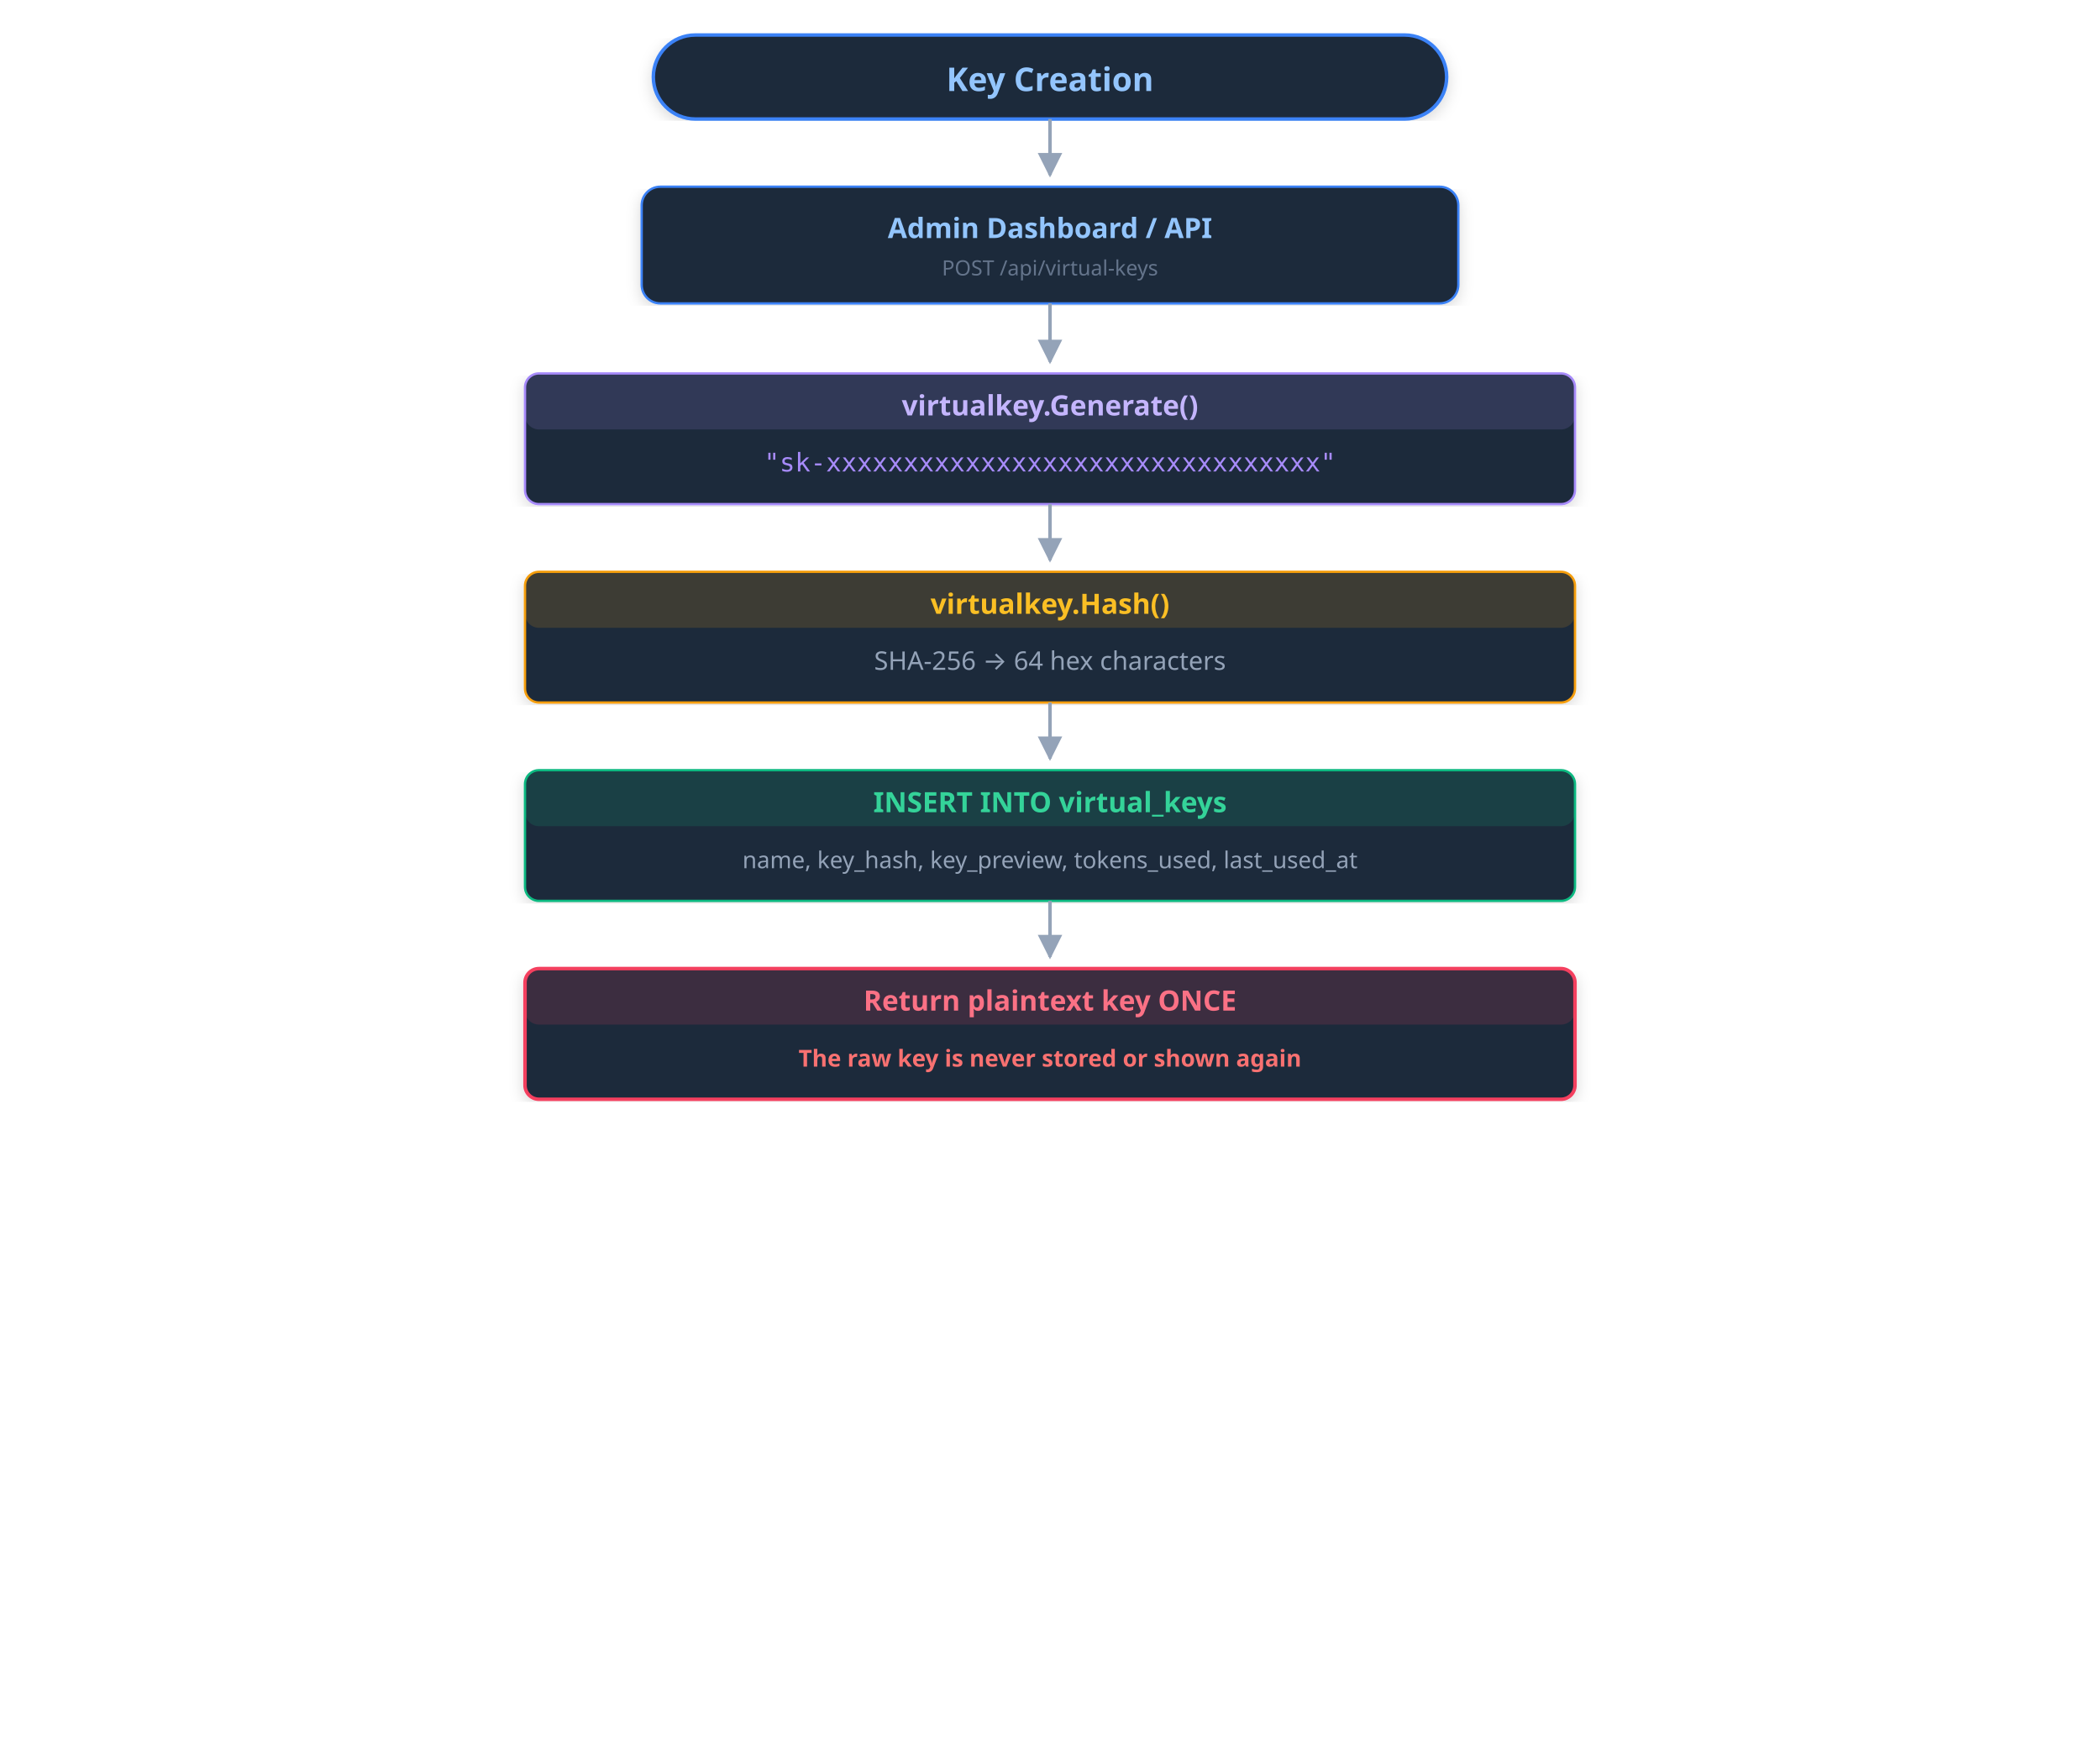
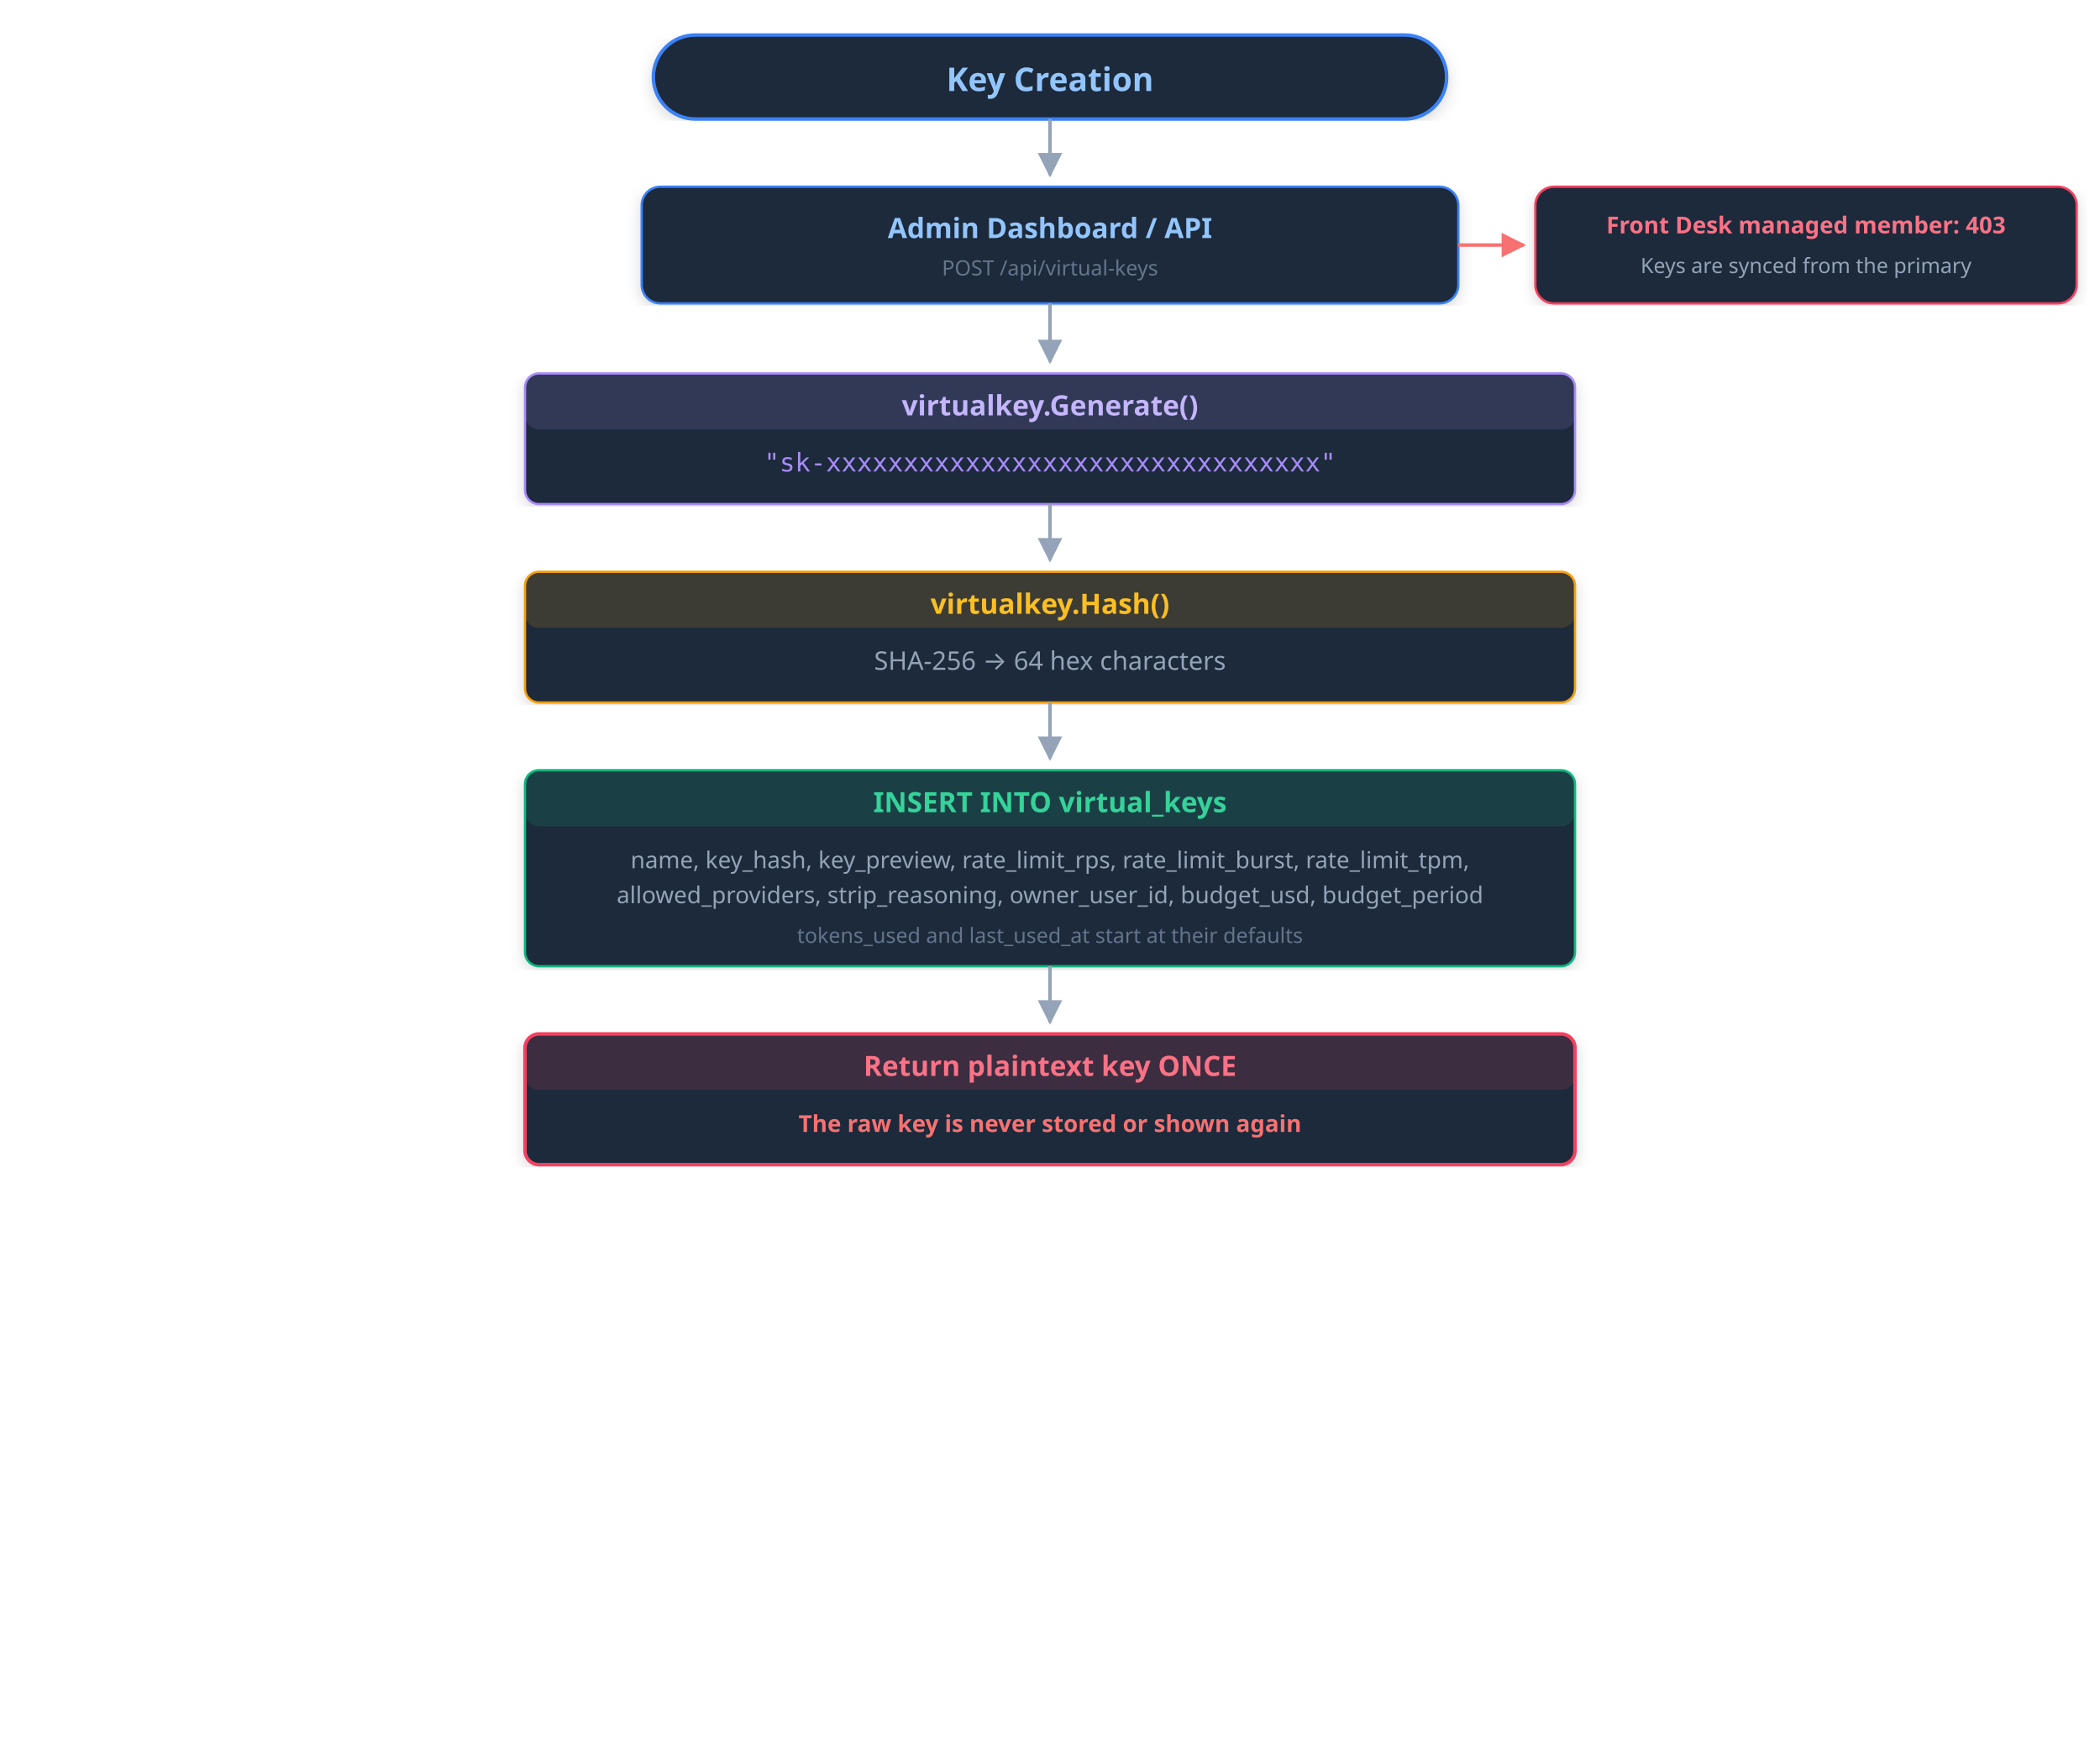
<svg xmlns="http://www.w3.org/2000/svg" viewBox="0 0 900 750" font-family="'Segoe UI', system-ui, -apple-system, sans-serif">
  <defs>
    <marker id="arr" viewBox="0 0 10 10" refX="9" refY="5" markerWidth="7" markerHeight="7" orient="auto-start-reverse">
      <path d="M 0 0 L 10 5 L 0 10 z" fill="#94a3b8" />
    </marker>
    <marker id="arr-grn" viewBox="0 0 10 10" refX="9" refY="5" markerWidth="7" markerHeight="7" orient="auto-start-reverse">
      <path d="M 0 0 L 10 5 L 0 10 z" fill="#4ade80" />
    </marker>
    <marker id="arr-red" viewBox="0 0 10 10" refX="9" refY="5" markerWidth="7" markerHeight="7" orient="auto-start-reverse">
      <path d="M 0 0 L 10 5 L 0 10 z" fill="#f87171" />
    </marker>
    <filter id="shadow" x="-2%" y="-2%" width="104%" height="104%">
      <feDropShadow dx="0" dy="2" stdDeviation="3" flood-opacity="0.15" />
    </filter>
  </defs>
  <rect x="280" y="15" width="340" height="36" rx="18" fill="#1e293b" stroke="#3b82f6" stroke-width="1.5" filter="url(#shadow)" />
  <text x="450" y="39" text-anchor="middle" fill="#93c5fd" font-size="14" font-weight="700">Key Creation</text>
  <line x1="450" y1="51" x2="450" y2="75" stroke="#94a3b8" stroke-width="1.5" marker-end="url(#arr)" />
  <rect x="275" y="80" width="350" height="50" rx="8" fill="#1e293b" stroke="#3b82f6" stroke-width="1" filter="url(#shadow)" />
  <text x="450" y="102" text-anchor="middle" fill="#93c5fd" font-size="12" font-weight="700">Admin Dashboard / API</text>
  <text x="450" y="118" text-anchor="middle" fill="#64748b" font-size="9">POST /api/virtual-keys</text>
+   <line x1="625" y1="105" x2="653" y2="105" stroke="#f87171" stroke-width="1.5" marker-end="url(#arr-red)" />
+   <rect x="658" y="80" width="232" height="50" rx="8" fill="#1e293b" stroke="#f43f5e" stroke-width="1" filter="url(#shadow)" />
+   <text x="774" y="100" text-anchor="middle" fill="#fb7185" font-size="10" font-weight="700">Front Desk managed member: 403</text>
+   <text x="774" y="117" text-anchor="middle" fill="#94a3b8" font-size="9">Keys are synced from the primary</text>
  <line x1="450" y1="130" x2="450" y2="155" stroke="#94a3b8" stroke-width="1.5" marker-end="url(#arr)" />
  <rect x="225" y="160" width="450" height="56" rx="6" fill="#1e293b" stroke="#a78bfa" stroke-width="1" filter="url(#shadow)" />
  <rect x="225" y="160" width="450" height="24" rx="6" fill="#a78bfa" opacity="0.15" />
  <text x="450" y="178" text-anchor="middle" fill="#c4b5fd" font-size="12" font-weight="700">virtualkey.Generate()</text>
  <text x="450" y="202" text-anchor="middle" fill="#a78bfa" font-size="11" font-family="monospace">"sk-xxxxxxxxxxxxxxxxxxxxxxxxxxxxxxxx"</text>
  <line x1="450" y1="216" x2="450" y2="240" stroke="#94a3b8" stroke-width="1.5" marker-end="url(#arr)" />
  <rect x="225" y="245" width="450" height="56" rx="6" fill="#1e293b" stroke="#f59e0b" stroke-width="1" filter="url(#shadow)" />
  <rect x="225" y="245" width="450" height="24" rx="6" fill="#f59e0b" opacity="0.15" />
  <text x="450" y="263" text-anchor="middle" fill="#fbbf24" font-size="12" font-weight="700">virtualkey.Hash()</text>
  <text x="450" y="287" text-anchor="middle" fill="#94a3b8" font-size="11">SHA-256 → 64 hex characters</text>
  <line x1="450" y1="301" x2="450" y2="325" stroke="#94a3b8" stroke-width="1.5" marker-end="url(#arr)" />
-   <rect x="225" y="330" width="450" height="56" rx="6" fill="#1e293b" stroke="#10b981" stroke-width="1" filter="url(#shadow)" />
+   <rect x="225" y="330" width="450" height="84" rx="6" fill="#1e293b" stroke="#10b981" stroke-width="1" filter="url(#shadow)" />
  <rect x="225" y="330" width="450" height="24" rx="6" fill="#10b981" opacity="0.15" />
  <text x="450" y="348" text-anchor="middle" fill="#34d399" font-size="12" font-weight="700">INSERT INTO virtual_keys</text>
-   <text x="450" y="372" text-anchor="middle" fill="#94a3b8" font-size="10">name, key_hash, key_preview, tokens_used, last_used_at</text>
-   <line x1="450" y1="386" x2="450" y2="410" stroke="#94a3b8" stroke-width="1.5" marker-end="url(#arr)" />
-   <rect x="225" y="415" width="450" height="56" rx="6" fill="#1e293b" stroke="#f43f5e" stroke-width="1.5" filter="url(#shadow)" />
-   <rect x="225" y="415" width="450" height="24" rx="6" fill="#f43f5e" opacity="0.15" />
-   <text x="450" y="433" text-anchor="middle" fill="#fb7185" font-size="12" font-weight="700">Return plaintext key ONCE</text>
-   <text x="450" y="457" text-anchor="middle" fill="#f87171" font-size="10" font-weight="600">The raw key is never stored or shown again</text>
+   <text x="450" y="372" text-anchor="middle" fill="#94a3b8" font-size="10">name, key_hash, key_preview, rate_limit_rps, rate_limit_burst, rate_limit_tpm,</text>
+   <text x="450" y="387" text-anchor="middle" fill="#94a3b8" font-size="10">allowed_providers, strip_reasoning, owner_user_id, budget_usd, budget_period</text>
+   <text x="450" y="404" text-anchor="middle" fill="#64748b" font-size="9">tokens_used and last_used_at start at their defaults</text>
+   <line x1="450" y1="414" x2="450" y2="438" stroke="#94a3b8" stroke-width="1.5" marker-end="url(#arr)" />
+   <rect x="225" y="443" width="450" height="56" rx="6" fill="#1e293b" stroke="#f43f5e" stroke-width="1.5" filter="url(#shadow)" />
+   <rect x="225" y="443" width="450" height="24" rx="6" fill="#f43f5e" opacity="0.15" />
+   <text x="450" y="461" text-anchor="middle" fill="#fb7185" font-size="12" font-weight="700">Return plaintext key ONCE</text>
+   <text x="450" y="485" text-anchor="middle" fill="#f87171" font-size="10" font-weight="600">The raw key is never stored or shown again</text>
</svg>
